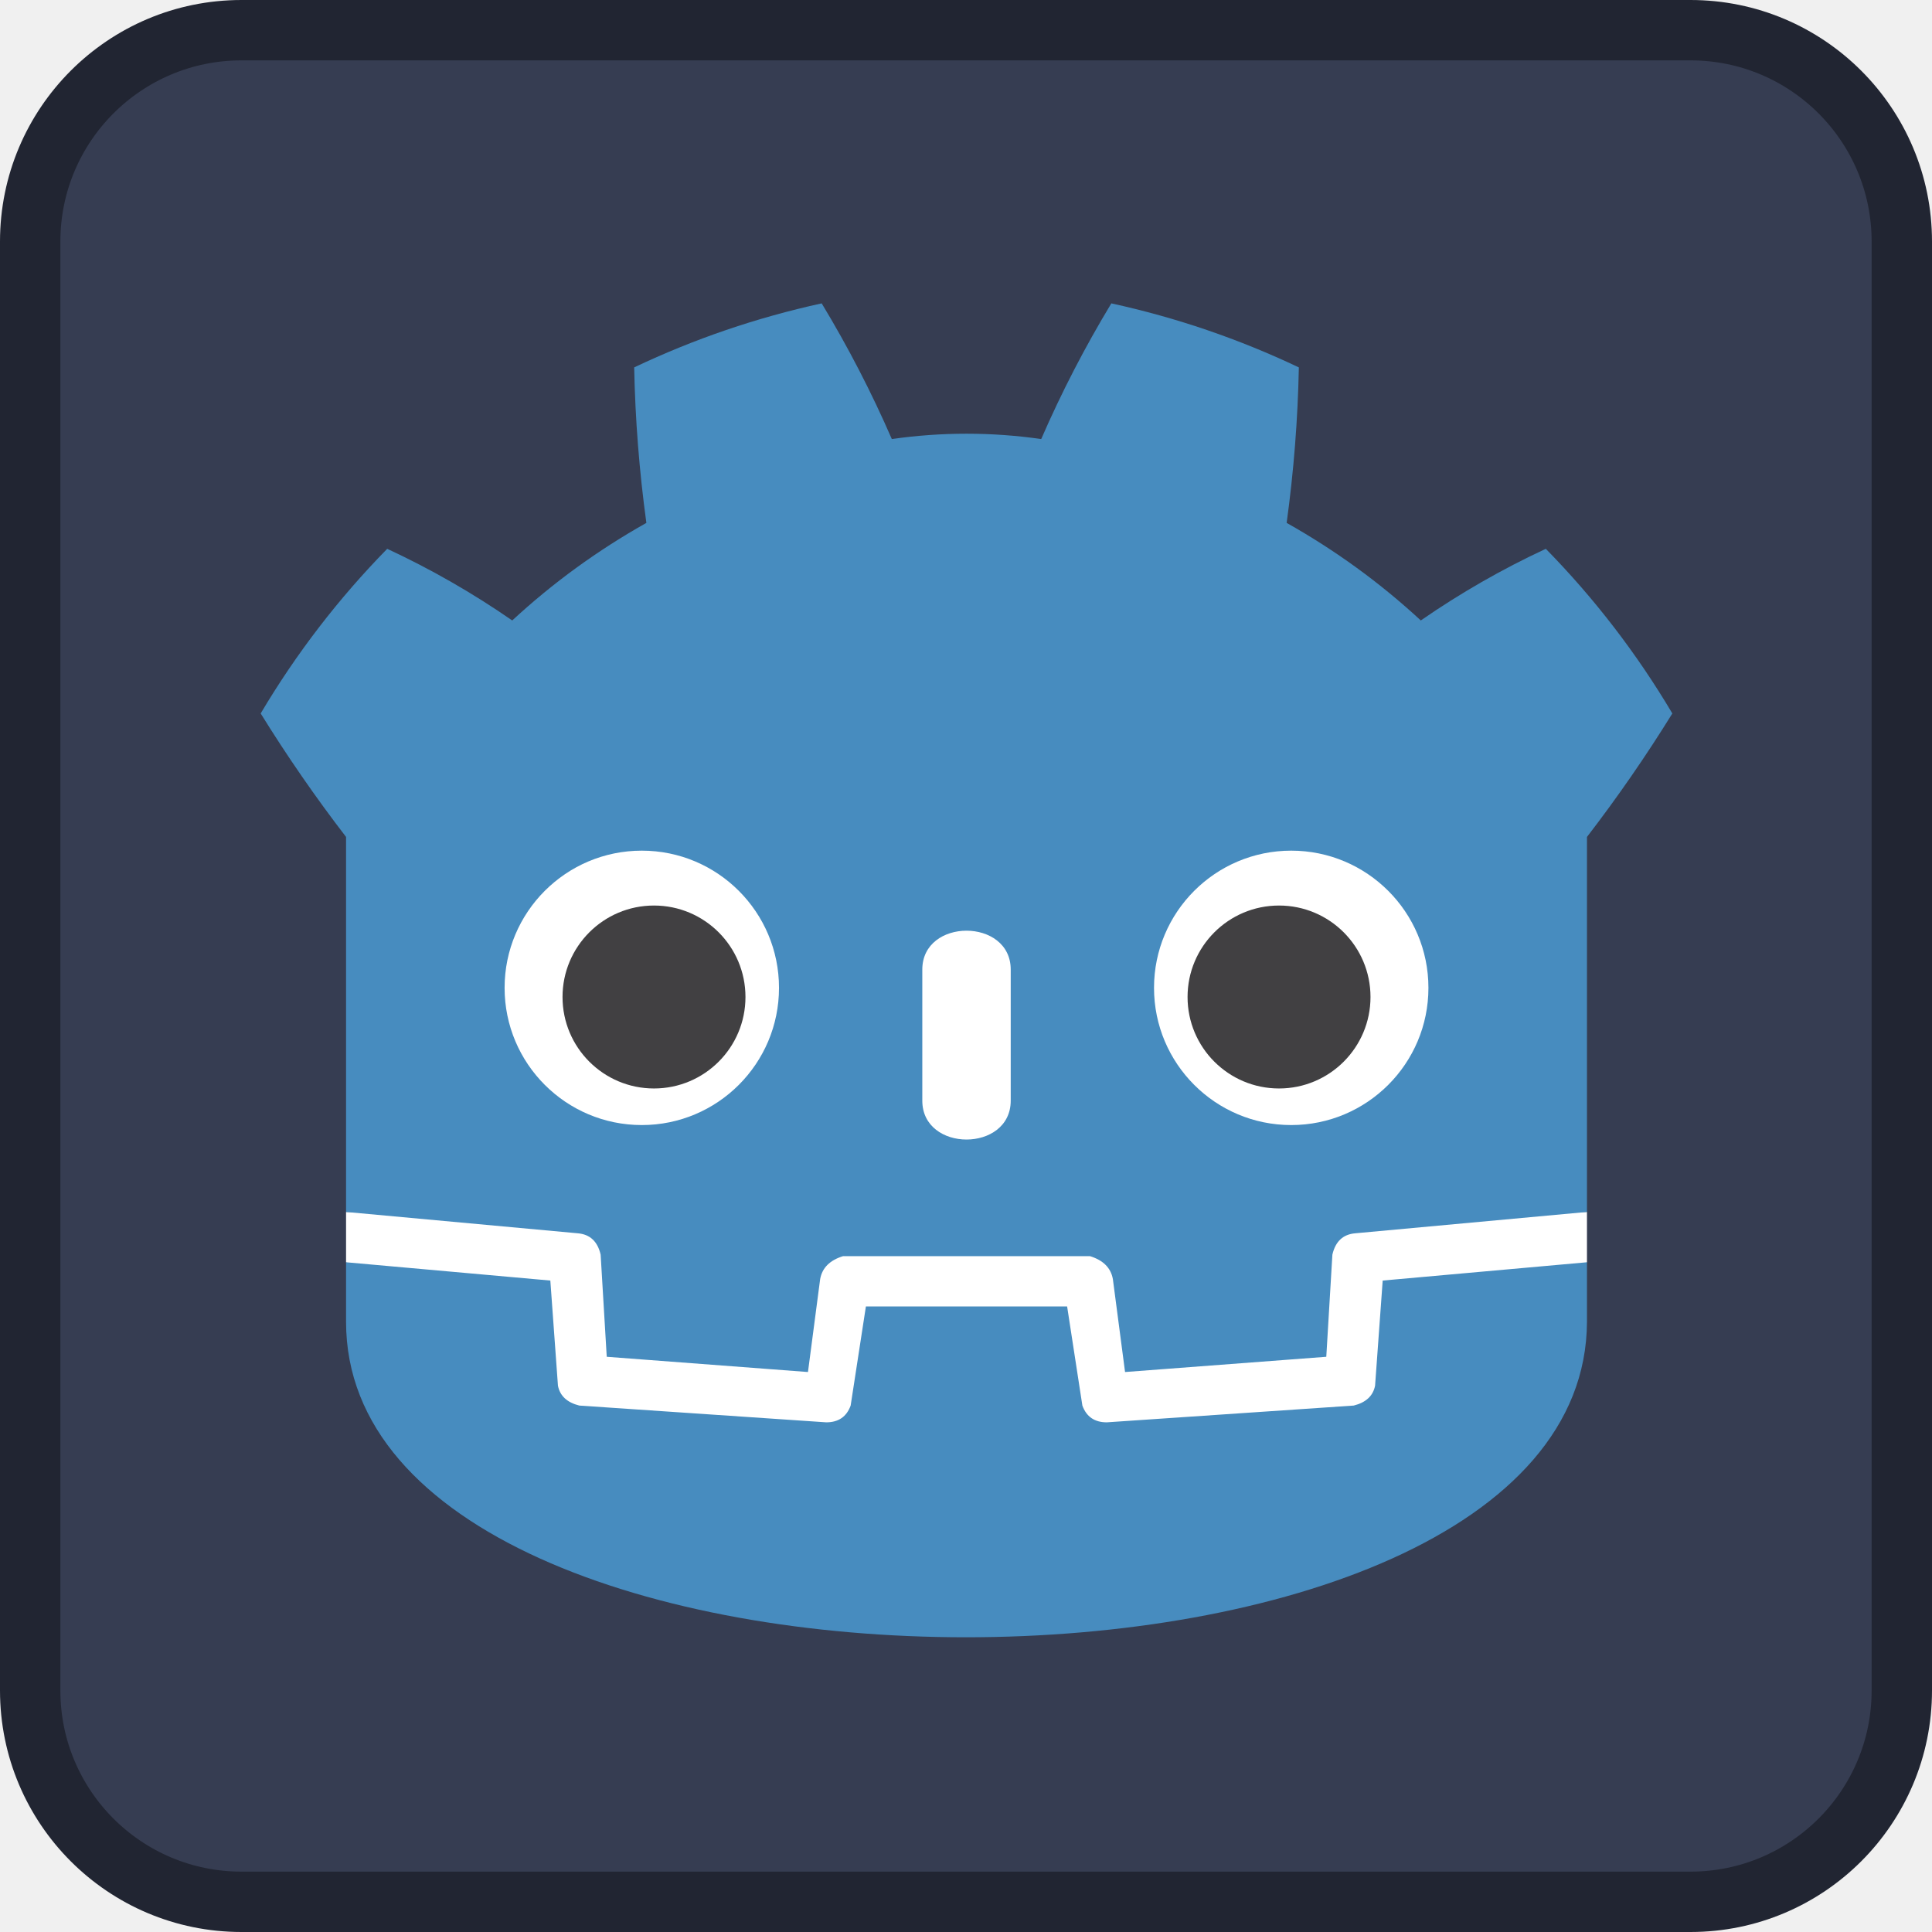
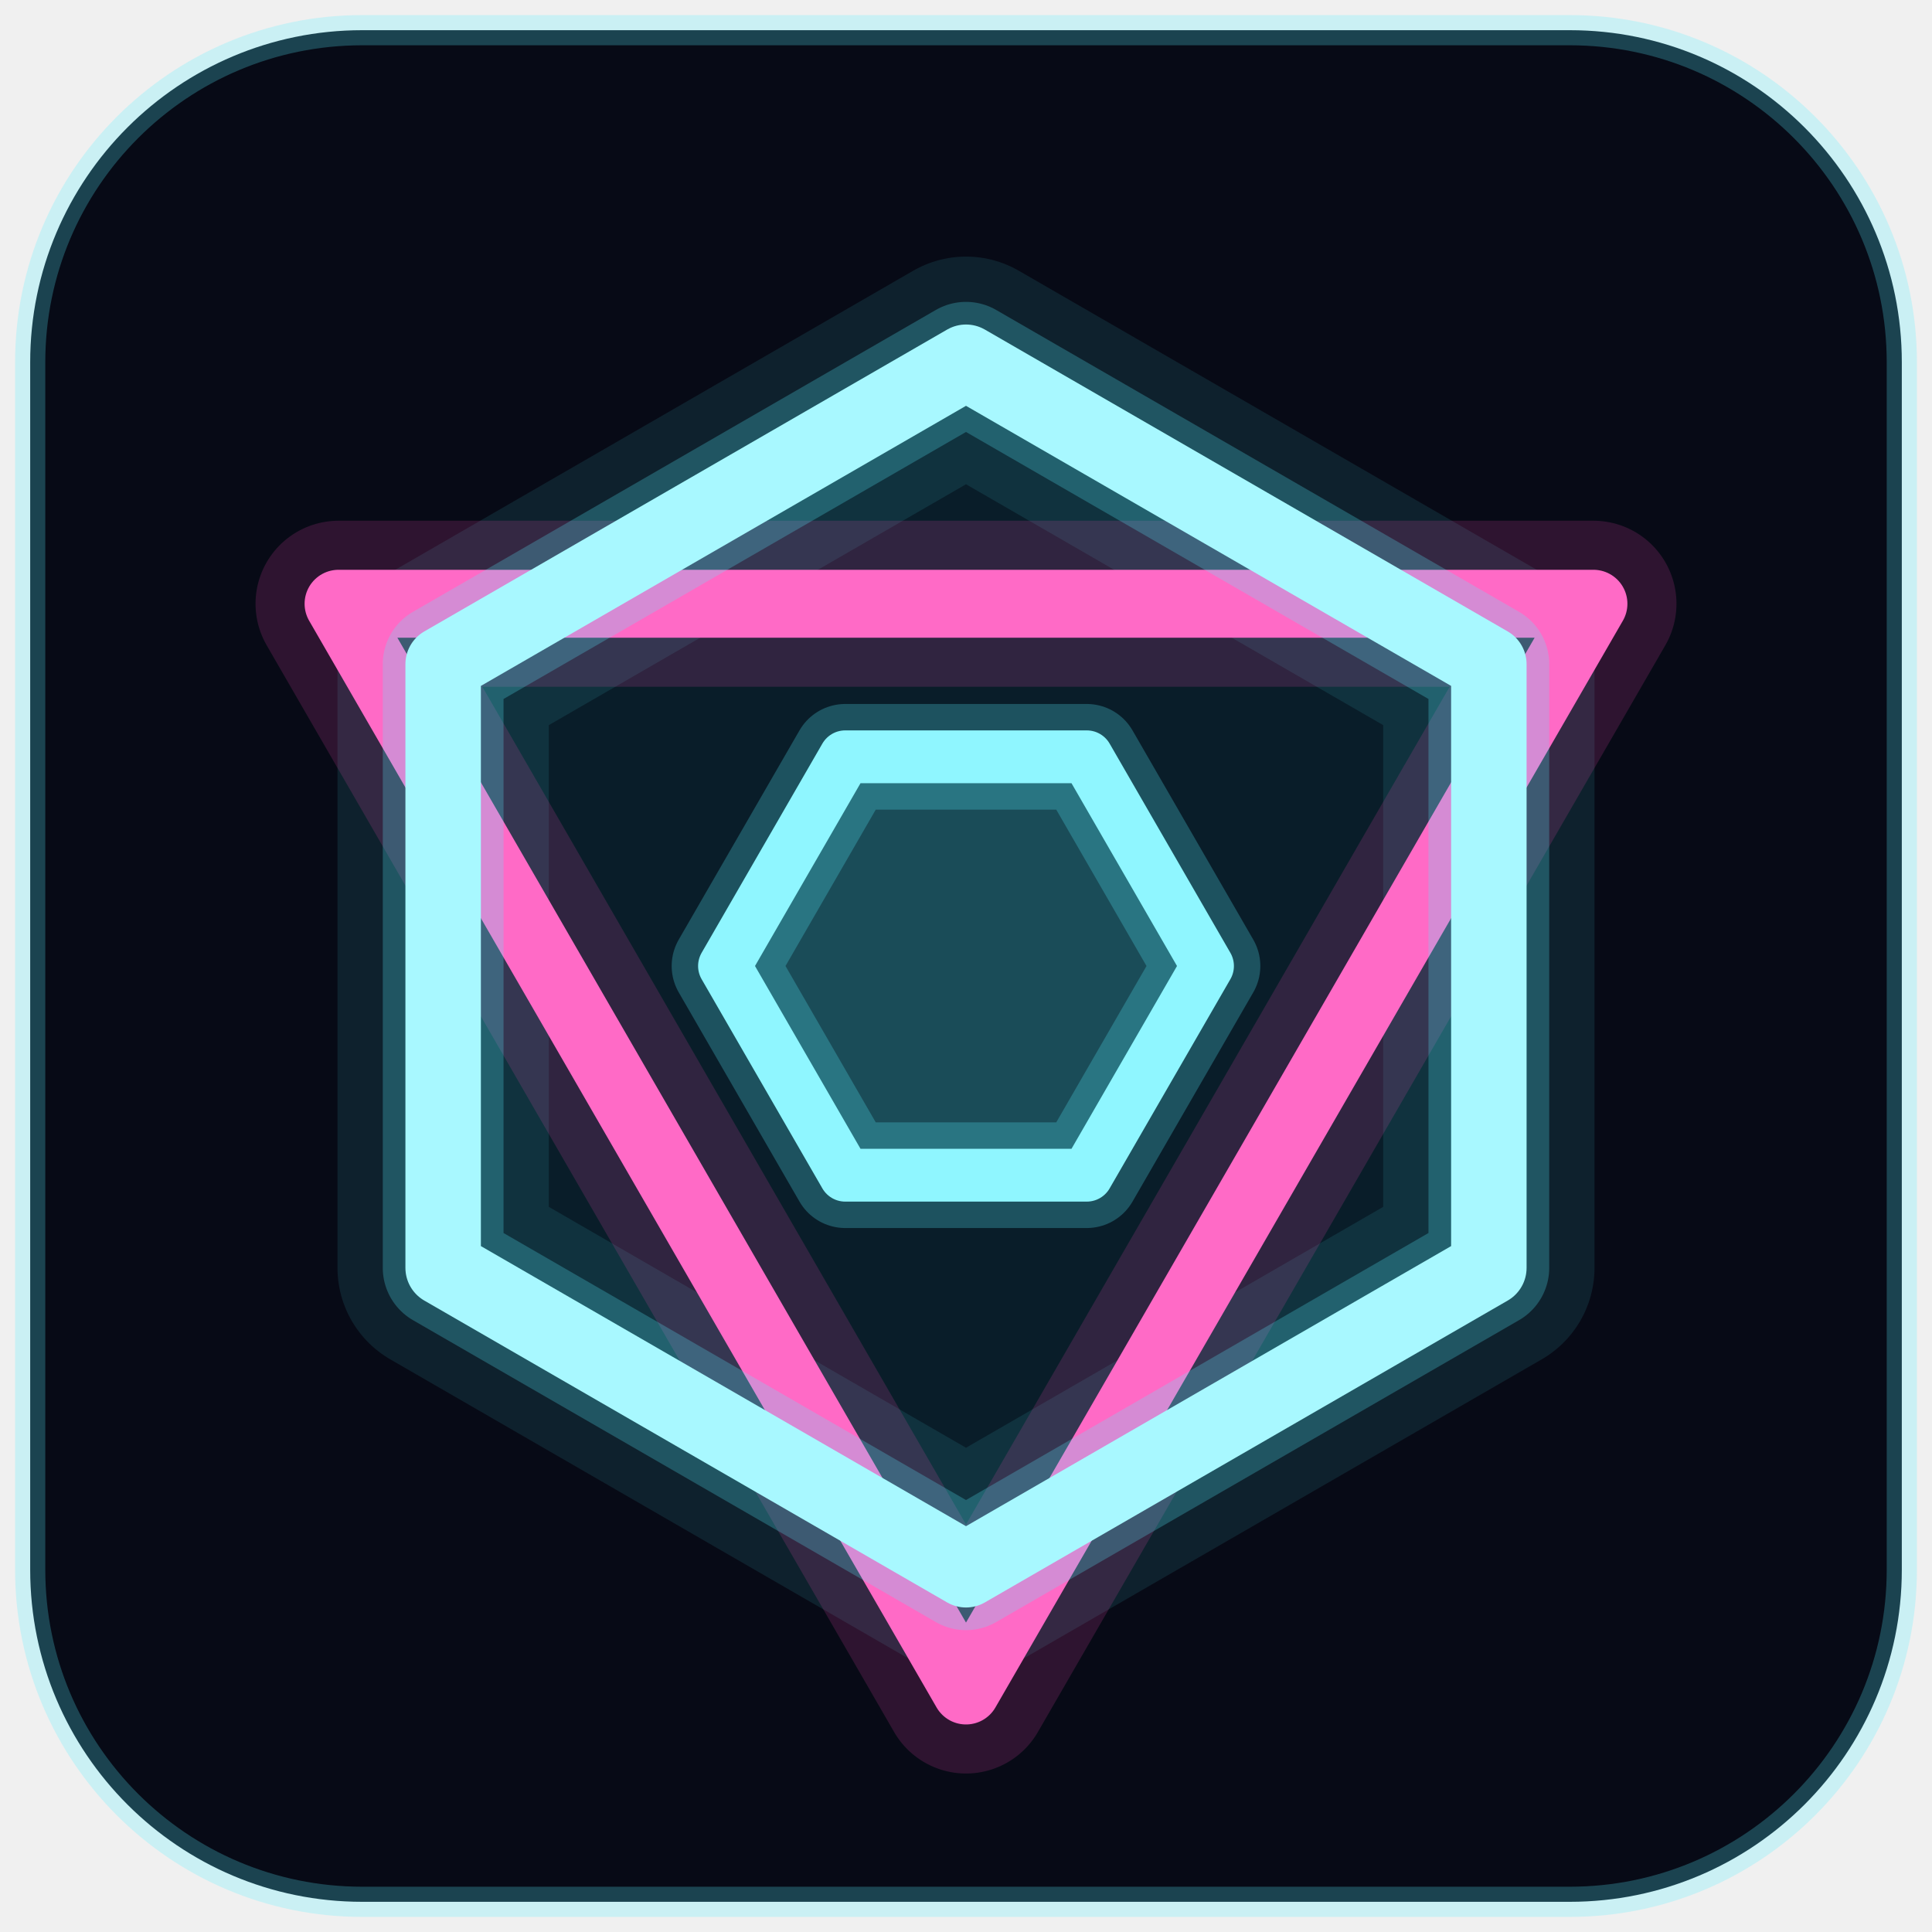
- <svg xmlns="http://www.w3.org/2000/svg" width="128" height="128">
-   <rect width="124" height="124" x="2" y="2" fill="#363d52" stroke="#212532" stroke-width="4" rx="14" />
-   <g fill="#fff" transform="translate(12.322 12.322)scale(.101)">
-     <path d="M105 673v33q407 354 814 0v-33z" />
-     <path fill="#478cbf" d="m105 673 152 14q12 1 15 14l4 67 132 10 8-61q2-11 15-15h162q13 4 15 15l8 61 132-10 4-67q3-13 15-14l152-14V427q30-39 56-81-35-59-83-108-43 20-82 47-40-37-88-64 7-51 8-102-59-28-123-42-26 43-46 89-49-7-98 0-20-46-46-89-64 14-123 42 1 51 8 102-48 27-88 64-39-27-82-47-48 49-83 108 26 42 56 81zm0 33v39c0 276 813 276 814 0v-39l-134 12-5 69q-2 10-14 13l-162 11q-12 0-16-11l-10-65H446l-10 65q-4 11-16 11l-162-11q-12-3-14-13l-5-69z" />
-     <path d="M483 600c0 34 58 34 58 0v-86c0-34-58-34-58 0z" />
-     <circle cx="725" cy="526" r="90" />
-     <circle cx="299" cy="526" r="90" />
-   </g>
-   <g fill="#414042" transform="translate(12.322 12.322)scale(.101)">
-     <circle cx="307" cy="532" r="60" />
-     <circle cx="717" cy="532" r="60" />
+ <svg xmlns="http://www.w3.org/2000/svg" width="128" height="128" viewBox="0 0 128 128">
+   <rect x="2" y="2" width="124" height="124" rx="22" fill="#070a16" stroke="#59f2ff" stroke-opacity="0.25" stroke-width="2" />
+   <g fill="none" stroke-linejoin="round">
+     <polygon points="64,24 98.64,44 98.64,84 64,104 29.36,84 29.36,44" fill="#0b2a36" fill-opacity="0.6" stroke="#59f2ff" stroke-width="14" stroke-opacity="0.1" />
+     <g stroke="#ff4db8">
+       <polygon points="64,112 22.43,40 105.57,40" stroke-width="11" stroke-opacity="0.16" />
+       <polygon points="64,112 22.43,40 105.57,40" stroke-width="4.5" stroke="#ff6ac6" />
+     </g>
+     <g stroke="#59f2ff">
+       <polygon points="64,24 98.64,44 98.64,84 64,104 29.36,84 29.36,44" stroke-width="8" stroke-opacity="0.25" />
+       <polygon points="64,24 98.64,44 98.64,84 64,104 29.36,84 29.36,44" stroke-width="5" stroke="#a8f8ff" />
+       <polygon points="80,64 72,77.86 56,77.86 48,64 56,50.14 72,50.14" fill="#59f2ff" fill-opacity="0.22" stroke-width="7" stroke-opacity="0.25" />
+       <polygon points="80,64 72,77.86 56,77.86 48,64 56,50.14 72,50.14" stroke-width="3.5" stroke="#8ff6ff" />
+     </g>
  </g>
</svg>
